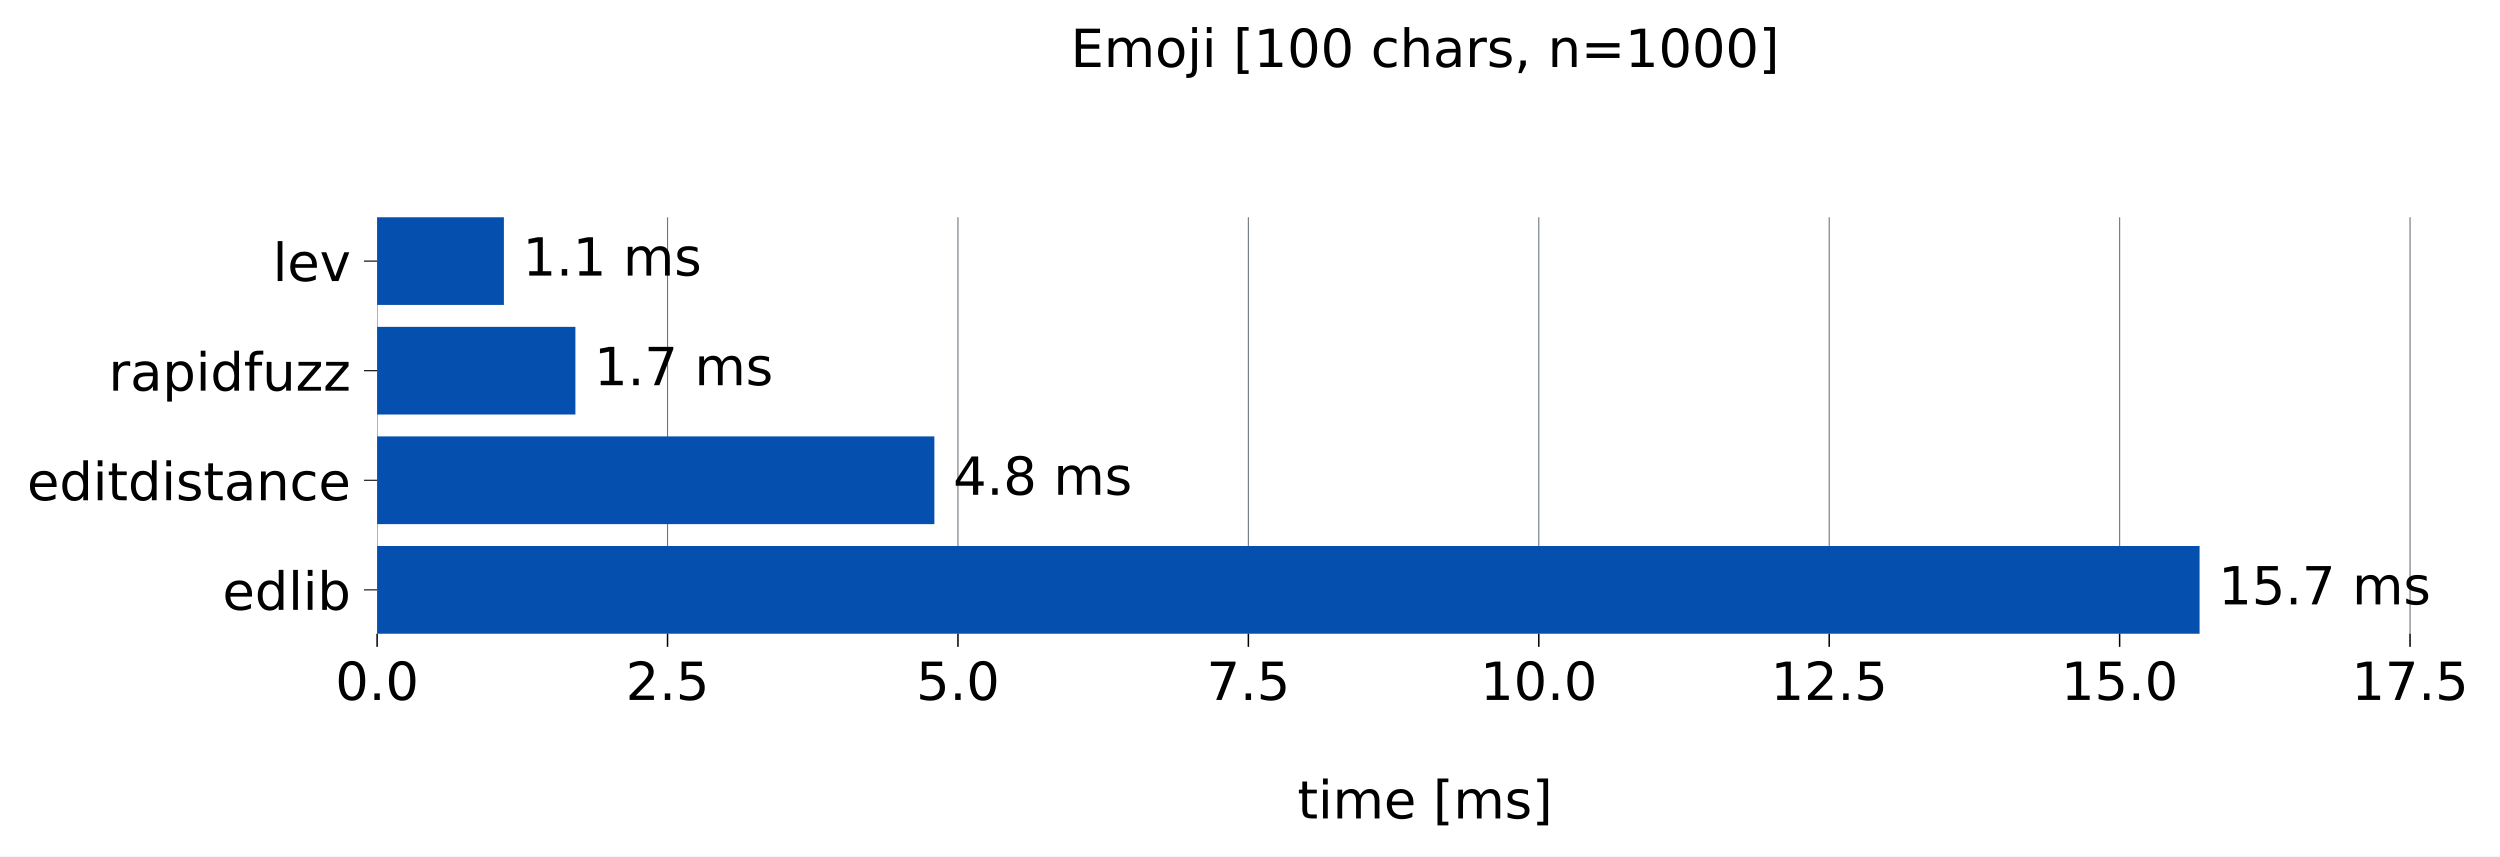
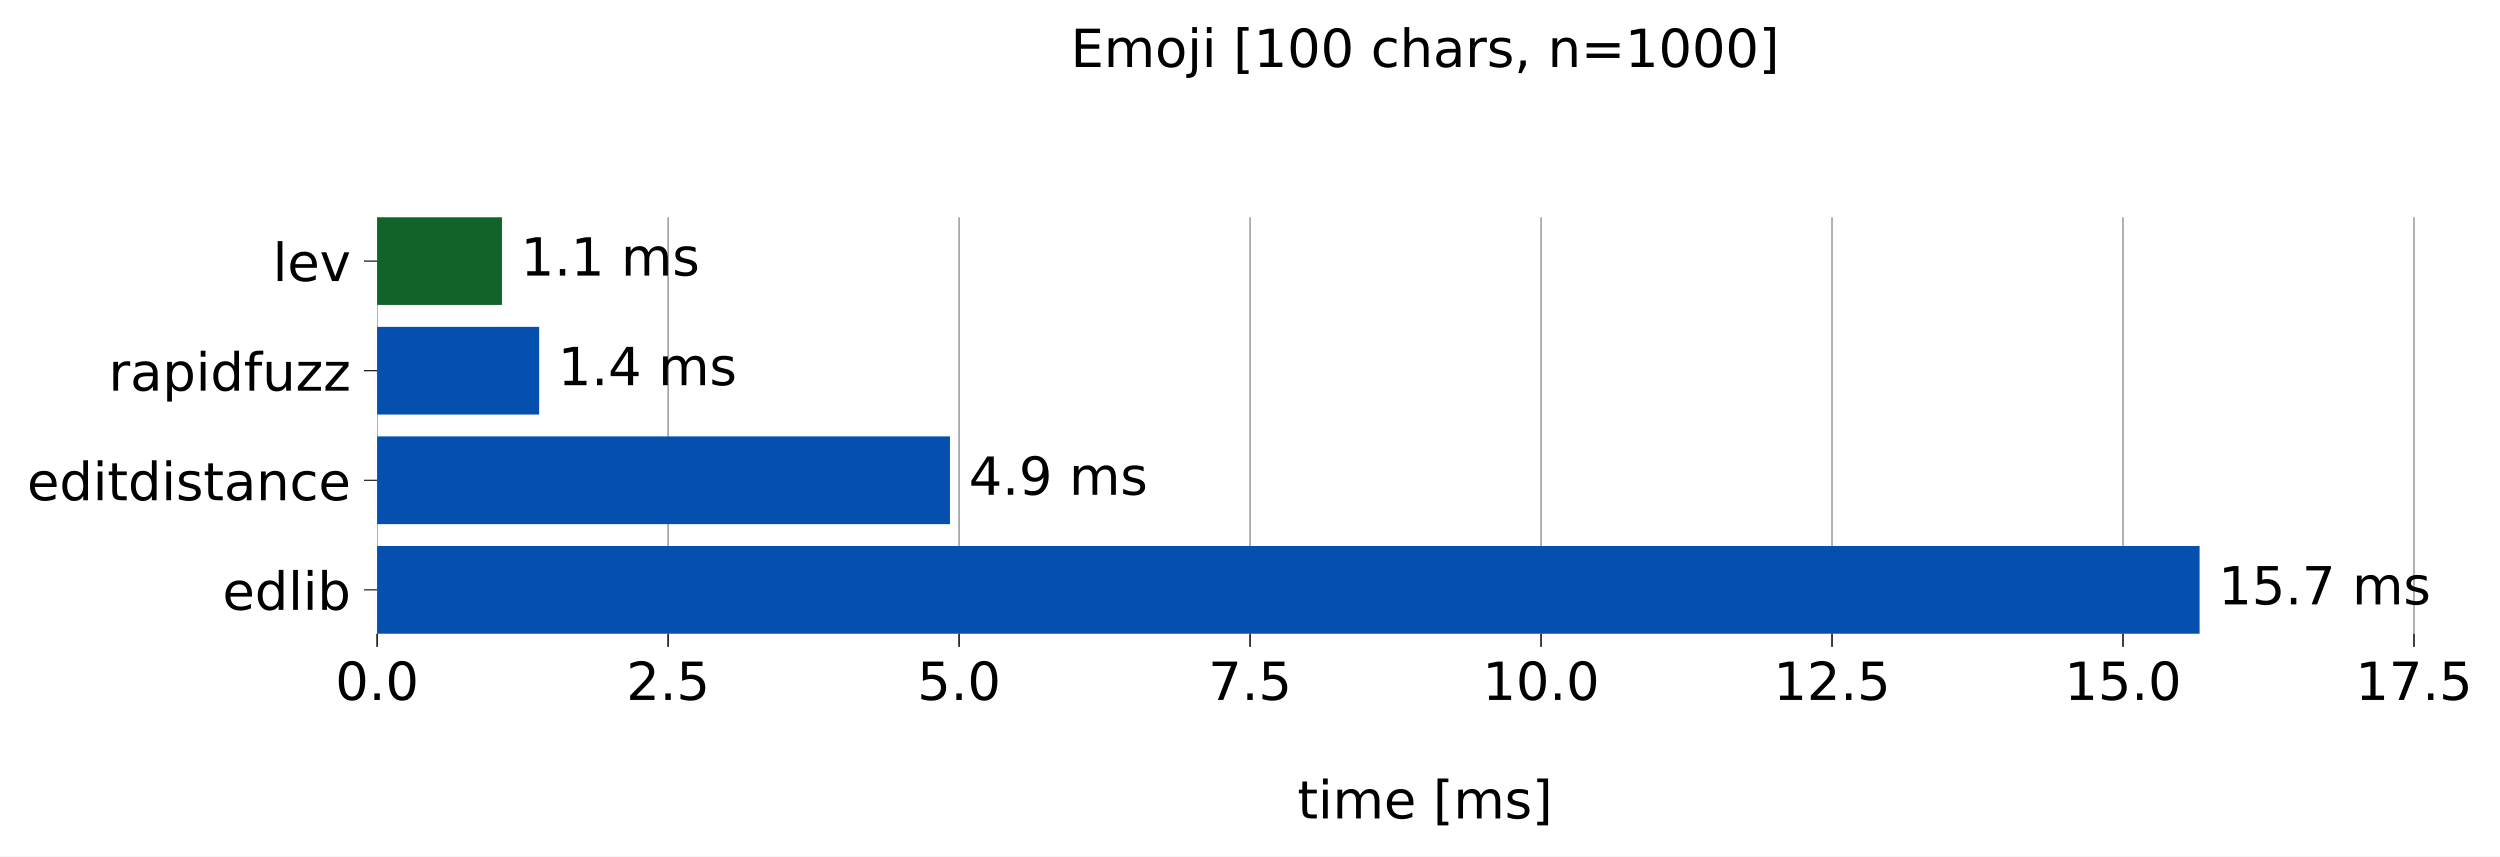
<svg xmlns="http://www.w3.org/2000/svg" xmlns:xlink="http://www.w3.org/1999/xlink" width="665.603pt" height="228.017pt" viewBox="0 0 665.603 228.017" version="1.1">
  <defs>
    <style type="text/css">*{stroke-linejoin: round; stroke-linecap: butt}</style>
  </defs>
  <g id="figure_1">
    <g id="patch_1">
      <path d="M 0 228.017 L 665.603 228.017 L 665.603 0 L 0 0 z " style="fill: #ffffff" />
    </g>
    <g id="axes_1">
      <g id="patch_2">
        <path d="M 100.403 168.718 L 658.403 168.718 L 658.403 57.838 L 100.403 57.838 z " style="fill: #ffffff" />
      </g>
      <g id="matplotlib.axis_1">
        <g id="xtick_1">
          <g id="line2d_1">
-             <path d="M 100.403 168.718 L 100.403 57.838 " clip-path="url(#p8af9ae2f28)" style="fill: none; stroke: #6e7781; stroke-width: 0.3; stroke-linecap: square" />
+             <path d="M 100.403 168.718 L 100.403 57.838 " clip-path="url(#p52df5a2350)" style="fill: none; stroke: #6e7781; stroke-width: 0.3; stroke-linecap: square" />
          </g>
          <g id="line2d_2">
            <defs>
-               <path id="m390689b3b1" d="M 0 0 L 0 3.5 " style="stroke: #000000; stroke-width: 0.4" />
+               <path id="md54bc2170e" d="M 0 0 L 0 3.5 " style="stroke: #000000; stroke-width: 0.4" />
            </defs>
            <g>
-               <use xlink:href="#m390689b3b1" x="100.403" y="168.718" style="stroke: #000000; stroke-width: 0.4" />
+               <use xlink:href="#md54bc2170e" x="100.403" y="168.718" style="stroke: #000000; stroke-width: 0.4" />
            </g>
          </g>
          <g id="text_1">
            <g transform="translate(89.27062 186.3556) scale(0.14 -0.14)">
              <defs>
                <path id="DejaVuSans-30" d="M 2034 4250 Q 1547 4250 1301 3770 Q 1056 3291 1056 2328 Q 1056 1369 1301 889 Q 1547 409 2034 409 Q 2525 409 2770 889 Q 3016 1369 3016 2328 Q 3016 3291 2770 3770 Q 2525 4250 2034 4250 z M 2034 4750 Q 2819 4750 3233 4129 Q 3647 3509 3647 2328 Q 3647 1150 3233 529 Q 2819 -91 2034 -91 Q 1250 -91 836 529 Q 422 1150 422 2328 Q 422 3509 836 4129 Q 1250 4750 2034 4750 z " transform="scale(0.015625)" />
                <path id="DejaVuSans-2e" d="M 684 794 L 1344 794 L 1344 0 L 684 0 L 684 794 z " transform="scale(0.015625)" />
              </defs>
              <use xlink:href="#DejaVuSans-30" />
              <use xlink:href="#DejaVuSans-2e" transform="translate(63.62305 0)" />
              <use xlink:href="#DejaVuSans-30" transform="translate(95.41016 0)" />
            </g>
          </g>
        </g>
        <g id="xtick_2">
          <g id="line2d_3">
-             <path d="M 177.724 168.718 L 177.724 57.838 " clip-path="url(#p8af9ae2f28)" style="fill: none; stroke: #6e7781; stroke-width: 0.3; stroke-linecap: square" />
+             <path d="M 177.874 168.718 L 177.874 57.838 " clip-path="url(#p52df5a2350)" style="fill: none; stroke: #6e7781; stroke-width: 0.3; stroke-linecap: square" />
          </g>
          <g id="line2d_4">
            <g>
-               <use xlink:href="#m390689b3b1" x="177.724" y="168.718" style="stroke: #000000; stroke-width: 0.4" />
+               <use xlink:href="#md54bc2170e" x="177.874" y="168.718" style="stroke: #000000; stroke-width: 0.4" />
            </g>
          </g>
          <g id="text_2">
-             <g transform="translate(166.5922 186.3556) scale(0.14 -0.14)">
+             <g transform="translate(166.7418 186.3556) scale(0.14 -0.14)">
              <defs>
                <path id="DejaVuSans-32" d="M 1228 531 L 3431 531 L 3431 0 L 469 0 L 469 531 Q 828 903 1448 1529 Q 2069 2156 2228 2338 Q 2531 2678 2651 2914 Q 2772 3150 2772 3378 Q 2772 3750 2511 3984 Q 2250 4219 1831 4219 Q 1534 4219 1204 4116 Q 875 4013 500 3803 L 500 4441 Q 881 4594 1212 4672 Q 1544 4750 1819 4750 Q 2544 4750 2975 4387 Q 3406 4025 3406 3419 Q 3406 3131 3298 2873 Q 3191 2616 2906 2266 Q 2828 2175 2409 1742 Q 1991 1309 1228 531 z " transform="scale(0.015625)" />
                <path id="DejaVuSans-35" d="M 691 4666 L 3169 4666 L 3169 4134 L 1269 4134 L 1269 2991 Q 1406 3038 1543 3061 Q 1681 3084 1819 3084 Q 2600 3084 3056 2656 Q 3513 2228 3513 1497 Q 3513 744 3044 326 Q 2575 -91 1722 -91 Q 1428 -91 1123 -41 Q 819 9 494 109 L 494 744 Q 775 591 1075 516 Q 1375 441 1709 441 Q 2250 441 2565 725 Q 2881 1009 2881 1497 Q 2881 1984 2565 2268 Q 2250 2553 1709 2553 Q 1456 2553 1204 2497 Q 953 2441 691 2322 L 691 4666 z " transform="scale(0.015625)" />
              </defs>
              <use xlink:href="#DejaVuSans-32" />
              <use xlink:href="#DejaVuSans-2e" transform="translate(63.62305 0)" />
              <use xlink:href="#DejaVuSans-35" transform="translate(95.41016 0)" />
            </g>
          </g>
        </g>
        <g id="xtick_3">
          <g id="line2d_5">
-             <path d="M 255.046 168.718 L 255.046 57.838 " clip-path="url(#p8af9ae2f28)" style="fill: none; stroke: #6e7781; stroke-width: 0.3; stroke-linecap: square" />
+             <path d="M 255.345 168.718 L 255.345 57.838 " clip-path="url(#p52df5a2350)" style="fill: none; stroke: #6e7781; stroke-width: 0.3; stroke-linecap: square" />
          </g>
          <g id="line2d_6">
            <g>
-               <use xlink:href="#m390689b3b1" x="255.046" y="168.718" style="stroke: #000000; stroke-width: 0.4" />
+               <use xlink:href="#md54bc2170e" x="255.345" y="168.718" style="stroke: #000000; stroke-width: 0.4" />
            </g>
          </g>
          <g id="text_3">
-             <g transform="translate(243.9138 186.3556) scale(0.14 -0.14)">
+             <g transform="translate(244.213 186.3556) scale(0.14 -0.14)">
              <use xlink:href="#DejaVuSans-35" />
              <use xlink:href="#DejaVuSans-2e" transform="translate(63.62305 0)" />
              <use xlink:href="#DejaVuSans-30" transform="translate(95.41016 0)" />
            </g>
          </g>
        </g>
        <g id="xtick_4">
          <g id="line2d_7">
-             <path d="M 332.368 168.718 L 332.368 57.838 " clip-path="url(#p8af9ae2f28)" style="fill: none; stroke: #6e7781; stroke-width: 0.3; stroke-linecap: square" />
+             <path d="M 332.816 168.718 L 332.816 57.838 " clip-path="url(#p52df5a2350)" style="fill: none; stroke: #6e7781; stroke-width: 0.3; stroke-linecap: square" />
          </g>
          <g id="line2d_8">
            <g>
-               <use xlink:href="#m390689b3b1" x="332.368" y="168.718" style="stroke: #000000; stroke-width: 0.4" />
+               <use xlink:href="#md54bc2170e" x="332.816" y="168.718" style="stroke: #000000; stroke-width: 0.4" />
            </g>
          </g>
          <g id="text_4">
-             <g transform="translate(321.2354 186.3556) scale(0.14 -0.14)">
+             <g transform="translate(321.6841 186.3556) scale(0.14 -0.14)">
              <defs>
                <path id="DejaVuSans-37" d="M 525 4666 L 3525 4666 L 3525 4397 L 1831 0 L 1172 0 L 2766 4134 L 525 4134 L 525 4666 z " transform="scale(0.015625)" />
              </defs>
              <use xlink:href="#DejaVuSans-37" />
              <use xlink:href="#DejaVuSans-2e" transform="translate(63.62305 0)" />
              <use xlink:href="#DejaVuSans-35" transform="translate(95.41016 0)" />
            </g>
          </g>
        </g>
        <g id="xtick_5">
          <g id="line2d_9">
-             <path d="M 409.689 168.718 L 409.689 57.838 " clip-path="url(#p8af9ae2f28)" style="fill: none; stroke: #6e7781; stroke-width: 0.3; stroke-linecap: square" />
+             <path d="M 410.287 168.718 L 410.287 57.838 " clip-path="url(#p52df5a2350)" style="fill: none; stroke: #6e7781; stroke-width: 0.3; stroke-linecap: square" />
          </g>
          <g id="line2d_10">
            <g>
-               <use xlink:href="#m390689b3b1" x="409.689" y="168.718" style="stroke: #000000; stroke-width: 0.4" />
+               <use xlink:href="#md54bc2170e" x="410.287" y="168.718" style="stroke: #000000; stroke-width: 0.4" />
            </g>
          </g>
          <g id="text_5">
-             <g transform="translate(394.1032 186.3556) scale(0.14 -0.14)">
+             <g transform="translate(394.7015 186.3556) scale(0.14 -0.14)">
              <defs>
                <path id="DejaVuSans-31" d="M 794 531 L 1825 531 L 1825 4091 L 703 3866 L 703 4441 L 1819 4666 L 2450 4666 L 2450 531 L 3481 531 L 3481 0 L 794 0 L 794 531 z " transform="scale(0.015625)" />
              </defs>
              <use xlink:href="#DejaVuSans-31" />
              <use xlink:href="#DejaVuSans-30" transform="translate(63.62305 0)" />
              <use xlink:href="#DejaVuSans-2e" transform="translate(127.2461 0)" />
              <use xlink:href="#DejaVuSans-30" transform="translate(159.0332 0)" />
            </g>
          </g>
        </g>
        <g id="xtick_6">
          <g id="line2d_11">
-             <path d="M 487.011 168.718 L 487.011 57.838 " clip-path="url(#p8af9ae2f28)" style="fill: none; stroke: #6e7781; stroke-width: 0.3; stroke-linecap: square" />
+             <path d="M 487.759 168.718 L 487.759 57.838 " clip-path="url(#p52df5a2350)" style="fill: none; stroke: #6e7781; stroke-width: 0.3; stroke-linecap: square" />
          </g>
          <g id="line2d_12">
            <g>
-               <use xlink:href="#m390689b3b1" x="487.011" y="168.718" style="stroke: #000000; stroke-width: 0.4" />
+               <use xlink:href="#md54bc2170e" x="487.759" y="168.718" style="stroke: #000000; stroke-width: 0.4" />
            </g>
          </g>
          <g id="text_6">
-             <g transform="translate(471.4248 186.3556) scale(0.14 -0.14)">
+             <g transform="translate(472.1727 186.3556) scale(0.14 -0.14)">
              <use xlink:href="#DejaVuSans-31" />
              <use xlink:href="#DejaVuSans-32" transform="translate(63.62305 0)" />
              <use xlink:href="#DejaVuSans-2e" transform="translate(127.2461 0)" />
              <use xlink:href="#DejaVuSans-35" transform="translate(159.0332 0)" />
            </g>
          </g>
        </g>
        <g id="xtick_7">
          <g id="line2d_13">
-             <path d="M 564.332 168.718 L 564.332 57.838 " clip-path="url(#p8af9ae2f28)" style="fill: none; stroke: #6e7781; stroke-width: 0.3; stroke-linecap: square" />
+             <path d="M 565.23 168.718 L 565.23 57.838 " clip-path="url(#p52df5a2350)" style="fill: none; stroke: #6e7781; stroke-width: 0.3; stroke-linecap: square" />
          </g>
          <g id="line2d_14">
            <g>
-               <use xlink:href="#m390689b3b1" x="564.332" y="168.718" style="stroke: #000000; stroke-width: 0.4" />
+               <use xlink:href="#md54bc2170e" x="565.23" y="168.718" style="stroke: #000000; stroke-width: 0.4" />
            </g>
          </g>
          <g id="text_7">
-             <g transform="translate(548.7463 186.3556) scale(0.14 -0.14)">
+             <g transform="translate(549.6439 186.3556) scale(0.14 -0.14)">
              <use xlink:href="#DejaVuSans-31" />
              <use xlink:href="#DejaVuSans-35" transform="translate(63.62305 0)" />
              <use xlink:href="#DejaVuSans-2e" transform="translate(127.2461 0)" />
              <use xlink:href="#DejaVuSans-30" transform="translate(159.0332 0)" />
            </g>
          </g>
        </g>
        <g id="xtick_8">
          <g id="line2d_15">
-             <path d="M 641.654 168.718 L 641.654 57.838 " clip-path="url(#p8af9ae2f28)" style="fill: none; stroke: #6e7781; stroke-width: 0.3; stroke-linecap: square" />
+             <path d="M 642.701 168.718 L 642.701 57.838 " clip-path="url(#p52df5a2350)" style="fill: none; stroke: #6e7781; stroke-width: 0.3; stroke-linecap: square" />
          </g>
          <g id="line2d_16">
            <g>
-               <use xlink:href="#m390689b3b1" x="641.654" y="168.718" style="stroke: #000000; stroke-width: 0.4" />
+               <use xlink:href="#md54bc2170e" x="642.701" y="168.718" style="stroke: #000000; stroke-width: 0.4" />
            </g>
          </g>
          <g id="text_8">
-             <g transform="translate(626.0679 186.3556) scale(0.14 -0.14)">
+             <g transform="translate(627.115 186.3556) scale(0.14 -0.14)">
              <use xlink:href="#DejaVuSans-31" />
              <use xlink:href="#DejaVuSans-37" transform="translate(63.62305 0)" />
              <use xlink:href="#DejaVuSans-2e" transform="translate(127.2461 0)" />
              <use xlink:href="#DejaVuSans-35" transform="translate(159.0332 0)" />
            </g>
          </g>
        </g>
        <g id="text_9">
          <g transform="translate(345.4364 217.905) scale(0.14 -0.14)">
            <defs>
              <path id="DejaVuSans-74" d="M 1172 4494 L 1172 3500 L 2356 3500 L 2356 3053 L 1172 3053 L 1172 1153 Q 1172 725 1289 603 Q 1406 481 1766 481 L 2356 481 L 2356 0 L 1766 0 Q 1100 0 847 248 Q 594 497 594 1153 L 594 3053 L 172 3053 L 172 3500 L 594 3500 L 594 4494 L 1172 4494 z " transform="scale(0.015625)" />
              <path id="DejaVuSans-69" d="M 603 3500 L 1178 3500 L 1178 0 L 603 0 L 603 3500 z M 603 4863 L 1178 4863 L 1178 4134 L 603 4134 L 603 4863 z " transform="scale(0.015625)" />
              <path id="DejaVuSans-6d" d="M 3328 2828 Q 3544 3216 3844 3400 Q 4144 3584 4550 3584 Q 5097 3584 5394 3201 Q 5691 2819 5691 2113 L 5691 0 L 5113 0 L 5113 2094 Q 5113 2597 4934 2840 Q 4756 3084 4391 3084 Q 3944 3084 3684 2787 Q 3425 2491 3425 1978 L 3425 0 L 2847 0 L 2847 2094 Q 2847 2600 2669 2842 Q 2491 3084 2119 3084 Q 1678 3084 1418 2786 Q 1159 2488 1159 1978 L 1159 0 L 581 0 L 581 3500 L 1159 3500 L 1159 2956 Q 1356 3278 1631 3431 Q 1906 3584 2284 3584 Q 2666 3584 2933 3390 Q 3200 3197 3328 2828 z " transform="scale(0.015625)" />
              <path id="DejaVuSans-65" d="M 3597 1894 L 3597 1613 L 953 1613 Q 991 1019 1311 708 Q 1631 397 2203 397 Q 2534 397 2845 478 Q 3156 559 3463 722 L 3463 178 Q 3153 47 2828 -22 Q 2503 -91 2169 -91 Q 1331 -91 842 396 Q 353 884 353 1716 Q 353 2575 817 3079 Q 1281 3584 2069 3584 Q 2775 3584 3186 3129 Q 3597 2675 3597 1894 z M 3022 2063 Q 3016 2534 2758 2815 Q 2500 3097 2075 3097 Q 1594 3097 1305 2825 Q 1016 2553 972 2059 L 3022 2063 z " transform="scale(0.015625)" />
              <path id="DejaVuSans-20" transform="scale(0.015625)" />
              <path id="DejaVuSans-5b" d="M 550 4863 L 1875 4863 L 1875 4416 L 1125 4416 L 1125 -397 L 1875 -397 L 1875 -844 L 550 -844 L 550 4863 z " transform="scale(0.015625)" />
              <path id="DejaVuSans-73" d="M 2834 3397 L 2834 2853 Q 2591 2978 2328 3040 Q 2066 3103 1784 3103 Q 1356 3103 1142 2972 Q 928 2841 928 2578 Q 928 2378 1081 2264 Q 1234 2150 1697 2047 L 1894 2003 Q 2506 1872 2764 1633 Q 3022 1394 3022 966 Q 3022 478 2636 193 Q 2250 -91 1575 -91 Q 1294 -91 989 -36 Q 684 19 347 128 L 347 722 Q 666 556 975 473 Q 1284 391 1588 391 Q 1994 391 2212 530 Q 2431 669 2431 922 Q 2431 1156 2273 1281 Q 2116 1406 1581 1522 L 1381 1569 Q 847 1681 609 1914 Q 372 2147 372 2553 Q 372 3047 722 3315 Q 1072 3584 1716 3584 Q 2034 3584 2315 3537 Q 2597 3491 2834 3397 z " transform="scale(0.015625)" />
              <path id="DejaVuSans-5d" d="M 1947 4863 L 1947 -844 L 622 -844 L 622 -397 L 1369 -397 L 1369 4416 L 622 4416 L 622 4863 L 1947 4863 z " transform="scale(0.015625)" />
            </defs>
            <use xlink:href="#DejaVuSans-74" />
            <use xlink:href="#DejaVuSans-69" transform="translate(39.20898 0)" />
            <use xlink:href="#DejaVuSans-6d" transform="translate(66.99219 0)" />
            <use xlink:href="#DejaVuSans-65" transform="translate(164.4043 0)" />
            <use xlink:href="#DejaVuSans-20" transform="translate(225.9277 0)" />
            <use xlink:href="#DejaVuSans-5b" transform="translate(257.7148 0)" />
            <use xlink:href="#DejaVuSans-6d" transform="translate(296.7285 0)" />
            <use xlink:href="#DejaVuSans-73" transform="translate(394.1406 0)" />
            <use xlink:href="#DejaVuSans-5d" transform="translate(446.2402 0)" />
          </g>
        </g>
      </g>
      <g id="matplotlib.axis_2">
        <g id="ytick_1">
          <g id="line2d_17">
            <defs>
-               <path id="m111597ce07" d="M 0 0 L -3.5 0 " style="stroke: #000000; stroke-width: 0.3" />
+               <path id="m4d98676b20" d="M 0 0 L -3.5 0 " style="stroke: #000000; stroke-width: 0.3" />
            </defs>
            <g>
-               <use xlink:href="#m111597ce07" x="100.403" y="157.046" style="stroke: #000000; stroke-width: 0.3" />
+               <use xlink:href="#m4d98676b20" x="100.403" y="157.046" style="stroke: #000000; stroke-width: 0.3" />
            </g>
          </g>
          <g id="text_10">
            <g transform="translate(59.23406 162.3651) scale(0.14 -0.14)">
              <defs>
                <path id="DejaVuSans-64" d="M 2906 2969 L 2906 4863 L 3481 4863 L 3481 0 L 2906 0 L 2906 525 Q 2725 213 2448 61 Q 2172 -91 1784 -91 Q 1150 -91 751 415 Q 353 922 353 1747 Q 353 2572 751 3078 Q 1150 3584 1784 3584 Q 2172 3584 2448 3432 Q 2725 3281 2906 2969 z M 947 1747 Q 947 1113 1208 752 Q 1469 391 1925 391 Q 2381 391 2643 752 Q 2906 1113 2906 1747 Q 2906 2381 2643 2742 Q 2381 3103 1925 3103 Q 1469 3103 1208 2742 Q 947 2381 947 1747 z " transform="scale(0.015625)" />
                <path id="DejaVuSans-6c" d="M 603 4863 L 1178 4863 L 1178 0 L 603 0 L 603 4863 z " transform="scale(0.015625)" />
                <path id="DejaVuSans-62" d="M 3116 1747 Q 3116 2381 2855 2742 Q 2594 3103 2138 3103 Q 1681 3103 1420 2742 Q 1159 2381 1159 1747 Q 1159 1113 1420 752 Q 1681 391 2138 391 Q 2594 391 2855 752 Q 3116 1113 3116 1747 z M 1159 2969 Q 1341 3281 1617 3432 Q 1894 3584 2278 3584 Q 2916 3584 3314 3078 Q 3713 2572 3713 1747 Q 3713 922 3314 415 Q 2916 -91 2278 -91 Q 1894 -91 1617 61 Q 1341 213 1159 525 L 1159 0 L 581 0 L 581 4863 L 1159 4863 L 1159 2969 z " transform="scale(0.015625)" />
              </defs>
              <use xlink:href="#DejaVuSans-65" />
              <use xlink:href="#DejaVuSans-64" transform="translate(61.52344 0)" />
              <use xlink:href="#DejaVuSans-6c" transform="translate(125 0)" />
              <use xlink:href="#DejaVuSans-69" transform="translate(152.7832 0)" />
              <use xlink:href="#DejaVuSans-62" transform="translate(180.5664 0)" />
            </g>
          </g>
        </g>
        <g id="ytick_2">
          <g id="line2d_18">
            <g>
-               <use xlink:href="#m111597ce07" x="100.403" y="127.867" style="stroke: #000000; stroke-width: 0.3" />
+               <use xlink:href="#m4d98676b20" x="100.403" y="127.867" style="stroke: #000000; stroke-width: 0.3" />
            </g>
          </g>
          <g id="text_11">
            <g transform="translate(7.2 133.1862) scale(0.14 -0.14)">
              <defs>
                <path id="DejaVuSans-61" d="M 2194 1759 Q 1497 1759 1228 1600 Q 959 1441 959 1056 Q 959 750 1161 570 Q 1363 391 1709 391 Q 2188 391 2477 730 Q 2766 1069 2766 1631 L 2766 1759 L 2194 1759 z M 3341 1997 L 3341 0 L 2766 0 L 2766 531 Q 2569 213 2275 61 Q 1981 -91 1556 -91 Q 1019 -91 701 211 Q 384 513 384 1019 Q 384 1609 779 1909 Q 1175 2209 1959 2209 L 2766 2209 L 2766 2266 Q 2766 2663 2505 2880 Q 2244 3097 1772 3097 Q 1472 3097 1187 3025 Q 903 2953 641 2809 L 641 3341 Q 956 3463 1253 3523 Q 1550 3584 1831 3584 Q 2591 3584 2966 3190 Q 3341 2797 3341 1997 z " transform="scale(0.015625)" />
                <path id="DejaVuSans-6e" d="M 3513 2113 L 3513 0 L 2938 0 L 2938 2094 Q 2938 2591 2744 2837 Q 2550 3084 2163 3084 Q 1697 3084 1428 2787 Q 1159 2491 1159 1978 L 1159 0 L 581 0 L 581 3500 L 1159 3500 L 1159 2956 Q 1366 3272 1645 3428 Q 1925 3584 2291 3584 Q 2894 3584 3203 3211 Q 3513 2838 3513 2113 z " transform="scale(0.015625)" />
                <path id="DejaVuSans-63" d="M 3122 3366 L 3122 2828 Q 2878 2963 2633 3030 Q 2388 3097 2138 3097 Q 1578 3097 1268 2742 Q 959 2388 959 1747 Q 959 1106 1268 751 Q 1578 397 2138 397 Q 2388 397 2633 464 Q 2878 531 3122 666 L 3122 134 Q 2881 22 2623 -34 Q 2366 -91 2075 -91 Q 1284 -91 818 406 Q 353 903 353 1747 Q 353 2603 823 3093 Q 1294 3584 2113 3584 Q 2378 3584 2631 3529 Q 2884 3475 3122 3366 z " transform="scale(0.015625)" />
              </defs>
              <use xlink:href="#DejaVuSans-65" />
              <use xlink:href="#DejaVuSans-64" transform="translate(61.52344 0)" />
              <use xlink:href="#DejaVuSans-69" transform="translate(125 0)" />
              <use xlink:href="#DejaVuSans-74" transform="translate(152.7832 0)" />
              <use xlink:href="#DejaVuSans-64" transform="translate(191.9922 0)" />
              <use xlink:href="#DejaVuSans-69" transform="translate(255.4688 0)" />
              <use xlink:href="#DejaVuSans-73" transform="translate(283.252 0)" />
              <use xlink:href="#DejaVuSans-74" transform="translate(335.3516 0)" />
              <use xlink:href="#DejaVuSans-61" transform="translate(374.5605 0)" />
              <use xlink:href="#DejaVuSans-6e" transform="translate(435.8398 0)" />
              <use xlink:href="#DejaVuSans-63" transform="translate(499.2188 0)" />
              <use xlink:href="#DejaVuSans-65" transform="translate(554.1992 0)" />
            </g>
          </g>
        </g>
        <g id="ytick_3">
          <g id="line2d_19">
            <g>
-               <use xlink:href="#m111597ce07" x="100.403" y="98.688" style="stroke: #000000; stroke-width: 0.3" />
+               <use xlink:href="#m4d98676b20" x="100.403" y="98.688" style="stroke: #000000; stroke-width: 0.3" />
            </g>
          </g>
          <g id="text_12">
            <g transform="translate(28.90656 104.0072) scale(0.14 -0.14)">
              <defs>
                <path id="DejaVuSans-72" d="M 2631 2963 Q 2534 3019 2420 3045 Q 2306 3072 2169 3072 Q 1681 3072 1420 2755 Q 1159 2438 1159 1844 L 1159 0 L 581 0 L 581 3500 L 1159 3500 L 1159 2956 Q 1341 3275 1631 3429 Q 1922 3584 2338 3584 Q 2397 3584 2469 3576 Q 2541 3569 2628 3553 L 2631 2963 z " transform="scale(0.015625)" />
                <path id="DejaVuSans-70" d="M 1159 525 L 1159 -1331 L 581 -1331 L 581 3500 L 1159 3500 L 1159 2969 Q 1341 3281 1617 3432 Q 1894 3584 2278 3584 Q 2916 3584 3314 3078 Q 3713 2572 3713 1747 Q 3713 922 3314 415 Q 2916 -91 2278 -91 Q 1894 -91 1617 61 Q 1341 213 1159 525 z M 3116 1747 Q 3116 2381 2855 2742 Q 2594 3103 2138 3103 Q 1681 3103 1420 2742 Q 1159 2381 1159 1747 Q 1159 1113 1420 752 Q 1681 391 2138 391 Q 2594 391 2855 752 Q 3116 1113 3116 1747 z " transform="scale(0.015625)" />
                <path id="DejaVuSans-66" d="M 2375 4863 L 2375 4384 L 1825 4384 Q 1516 4384 1395 4259 Q 1275 4134 1275 3809 L 1275 3500 L 2222 3500 L 2222 3053 L 1275 3053 L 1275 0 L 697 0 L 697 3053 L 147 3053 L 147 3500 L 697 3500 L 697 3744 Q 697 4328 969 4595 Q 1241 4863 1831 4863 L 2375 4863 z " transform="scale(0.015625)" />
                <path id="DejaVuSans-75" d="M 544 1381 L 544 3500 L 1119 3500 L 1119 1403 Q 1119 906 1312 657 Q 1506 409 1894 409 Q 2359 409 2629 706 Q 2900 1003 2900 1516 L 2900 3500 L 3475 3500 L 3475 0 L 2900 0 L 2900 538 Q 2691 219 2414 64 Q 2138 -91 1772 -91 Q 1169 -91 856 284 Q 544 659 544 1381 z M 1991 3584 L 1991 3584 z " transform="scale(0.015625)" />
                <path id="DejaVuSans-7a" d="M 353 3500 L 3084 3500 L 3084 2975 L 922 459 L 3084 459 L 3084 0 L 275 0 L 275 525 L 2438 3041 L 353 3041 L 353 3500 z " transform="scale(0.015625)" />
              </defs>
              <use xlink:href="#DejaVuSans-72" />
              <use xlink:href="#DejaVuSans-61" transform="translate(41.11328 0)" />
              <use xlink:href="#DejaVuSans-70" transform="translate(102.3926 0)" />
              <use xlink:href="#DejaVuSans-69" transform="translate(165.8691 0)" />
              <use xlink:href="#DejaVuSans-64" transform="translate(193.6523 0)" />
              <use xlink:href="#DejaVuSans-66" transform="translate(257.1289 0)" />
              <use xlink:href="#DejaVuSans-75" transform="translate(292.334 0)" />
              <use xlink:href="#DejaVuSans-7a" transform="translate(355.7129 0)" />
              <use xlink:href="#DejaVuSans-7a" transform="translate(408.2031 0)" />
            </g>
          </g>
        </g>
        <g id="ytick_4">
          <g id="line2d_20">
            <g>
-               <use xlink:href="#m111597ce07" x="100.403" y="69.509" style="stroke: #000000; stroke-width: 0.3" />
+               <use xlink:href="#m4d98676b20" x="100.403" y="69.509" style="stroke: #000000; stroke-width: 0.3" />
            </g>
          </g>
          <g id="text_13">
            <g transform="translate(72.61281 74.8283) scale(0.14 -0.14)">
              <defs>
                <path id="DejaVuSans-76" d="M 191 3500 L 800 3500 L 1894 563 L 2988 3500 L 3597 3500 L 2284 0 L 1503 0 L 191 3500 z " transform="scale(0.015625)" />
              </defs>
              <use xlink:href="#DejaVuSans-6c" />
              <use xlink:href="#DejaVuSans-65" transform="translate(27.7832 0)" />
              <use xlink:href="#DejaVuSans-76" transform="translate(89.30664 0)" />
            </g>
          </g>
        </g>
      </g>
      <g id="patch_3">
-         <path d="M 100.403 168.718 L 585.62 168.718 L 585.62 145.375 L 100.403 145.375 z " clip-path="url(#p8af9ae2f28)" style="fill: #0550ae" />
+         <path d="M 100.403 168.718 L 585.62 168.718 L 585.62 145.375 L 100.403 145.375 z " clip-path="url(#p52df5a2350)" style="fill: #0550ae" />
      </g>
      <g id="patch_4">
-         <path d="M 100.403 139.539 L 248.769 139.539 L 248.769 116.196 L 100.403 116.196 z " clip-path="url(#p8af9ae2f28)" style="fill: #0550ae" />
+         <path d="M 100.403 139.539 L 252.925 139.539 L 252.925 116.196 L 100.403 116.196 z " clip-path="url(#p52df5a2350)" style="fill: #0550ae" />
      </g>
      <g id="patch_5">
-         <path d="M 100.403 110.36 L 153.195 110.36 L 153.195 87.017 L 100.403 87.017 z " clip-path="url(#p8af9ae2f28)" style="fill: #0550ae" />
+         <path d="M 100.403 110.36 L 143.541 110.36 L 143.541 87.017 L 100.403 87.017 z " clip-path="url(#p52df5a2350)" style="fill: #0550ae" />
      </g>
      <g id="patch_6">
-         <path d="M 100.403 81.181 L 134.16 81.181 L 134.16 57.838 L 100.403 57.838 z " clip-path="url(#p8af9ae2f28)" style="fill: #0550ae" />
+         <path d="M 100.403 81.181 L 133.644 81.181 L 133.644 57.838 L 100.403 57.838 z " clip-path="url(#p52df5a2350)" style="fill: #116329" />
      </g>
      <g id="text_14">
        <g transform="translate(590.6202 160.9094) scale(0.14 -0.14)">
          <use xlink:href="#DejaVuSans-31" />
          <use xlink:href="#DejaVuSans-35" transform="translate(63.62305 0)" />
          <use xlink:href="#DejaVuSans-2e" transform="translate(127.2461 0)" />
          <use xlink:href="#DejaVuSans-37" transform="translate(159.0332 0)" />
          <use xlink:href="#DejaVuSans-20" transform="translate(222.6562 0)" />
          <use xlink:href="#DejaVuSans-6d" transform="translate(254.4434 0)" />
          <use xlink:href="#DejaVuSans-73" transform="translate(351.8555 0)" />
        </g>
      </g>
      <g id="text_15">
-         <g transform="translate(253.7687 131.7304) scale(0.14 -0.14)">
+         <g transform="translate(257.9255 131.7304) scale(0.14 -0.14)">
          <defs>
            <path id="DejaVuSans-34" d="M 2419 4116 L 825 1625 L 2419 1625 L 2419 4116 z M 2253 4666 L 3047 4666 L 3047 1625 L 3713 1625 L 3713 1100 L 3047 1100 L 3047 0 L 2419 0 L 2419 1100 L 313 1100 L 313 1709 L 2253 4666 z " transform="scale(0.015625)" />
-             <path id="DejaVuSans-38" d="M 2034 2216 Q 1584 2216 1326 1975 Q 1069 1734 1069 1313 Q 1069 891 1326 650 Q 1584 409 2034 409 Q 2484 409 2743 651 Q 3003 894 3003 1313 Q 3003 1734 2745 1975 Q 2488 2216 2034 2216 z M 1403 2484 Q 997 2584 770 2862 Q 544 3141 544 3541 Q 544 4100 942 4425 Q 1341 4750 2034 4750 Q 2731 4750 3128 4425 Q 3525 4100 3525 3541 Q 3525 3141 3298 2862 Q 3072 2584 2669 2484 Q 3125 2378 3379 2068 Q 3634 1759 3634 1313 Q 3634 634 3220 271 Q 2806 -91 2034 -91 Q 1263 -91 848 271 Q 434 634 434 1313 Q 434 1759 690 2068 Q 947 2378 1403 2484 z M 1172 3481 Q 1172 3119 1398 2916 Q 1625 2713 2034 2713 Q 2441 2713 2670 2916 Q 2900 3119 2900 3481 Q 2900 3844 2670 4047 Q 2441 4250 2034 4250 Q 1625 4250 1398 4047 Q 1172 3844 1172 3481 z " transform="scale(0.015625)" />
+             <path id="DejaVuSans-39" d="M 703 97 L 703 672 Q 941 559 1184 500 Q 1428 441 1663 441 Q 2288 441 2617 861 Q 2947 1281 2994 2138 Q 2813 1869 2534 1725 Q 2256 1581 1919 1581 Q 1219 1581 811 2004 Q 403 2428 403 3163 Q 403 3881 828 4315 Q 1253 4750 1959 4750 Q 2769 4750 3195 4129 Q 3622 3509 3622 2328 Q 3622 1225 3098 567 Q 2575 -91 1691 -91 Q 1453 -91 1209 -44 Q 966 3 703 97 z M 1959 2075 Q 2384 2075 2632 2365 Q 2881 2656 2881 3163 Q 2881 3666 2632 3958 Q 2384 4250 1959 4250 Q 1534 4250 1286 3958 Q 1038 3666 1038 3163 Q 1038 2656 1286 2365 Q 1534 2075 1959 2075 z " transform="scale(0.015625)" />
          </defs>
          <use xlink:href="#DejaVuSans-34" />
          <use xlink:href="#DejaVuSans-2e" transform="translate(63.62305 0)" />
-           <use xlink:href="#DejaVuSans-38" transform="translate(95.41016 0)" />
+           <use xlink:href="#DejaVuSans-39" transform="translate(95.41016 0)" />
          <use xlink:href="#DejaVuSans-20" transform="translate(159.0332 0)" />
          <use xlink:href="#DejaVuSans-6d" transform="translate(190.8203 0)" />
          <use xlink:href="#DejaVuSans-73" transform="translate(288.2324 0)" />
        </g>
      </g>
      <g id="text_16">
-         <g transform="translate(158.1954 102.5515) scale(0.14 -0.14)">
+         <g transform="translate(148.5413 102.5515) scale(0.14 -0.14)">
          <use xlink:href="#DejaVuSans-31" />
          <use xlink:href="#DejaVuSans-2e" transform="translate(63.62305 0)" />
-           <use xlink:href="#DejaVuSans-37" transform="translate(95.41016 0)" />
+           <use xlink:href="#DejaVuSans-34" transform="translate(95.41016 0)" />
          <use xlink:href="#DejaVuSans-20" transform="translate(159.0332 0)" />
          <use xlink:href="#DejaVuSans-6d" transform="translate(190.8203 0)" />
          <use xlink:href="#DejaVuSans-73" transform="translate(288.2324 0)" />
        </g>
      </g>
      <g id="text_17">
-         <g transform="translate(139.1601 73.37252) scale(0.14 -0.14)">
+         <g transform="translate(138.6444 73.37252) scale(0.14 -0.14)">
          <use xlink:href="#DejaVuSans-31" />
          <use xlink:href="#DejaVuSans-2e" transform="translate(63.62305 0)" />
          <use xlink:href="#DejaVuSans-31" transform="translate(95.41016 0)" />
          <use xlink:href="#DejaVuSans-20" transform="translate(159.0332 0)" />
          <use xlink:href="#DejaVuSans-6d" transform="translate(190.8203 0)" />
          <use xlink:href="#DejaVuSans-73" transform="translate(288.2324 0)" />
        </g>
      </g>
      <g id="text_18">
        <g transform="translate(285.0505 17.83781) scale(0.14 -0.14)">
          <defs>
            <path id="DejaVuSans-45" d="M 628 4666 L 3578 4666 L 3578 4134 L 1259 4134 L 1259 2753 L 3481 2753 L 3481 2222 L 1259 2222 L 1259 531 L 3634 531 L 3634 0 L 628 0 L 628 4666 z " transform="scale(0.015625)" />
            <path id="DejaVuSans-6f" d="M 1959 3097 Q 1497 3097 1228 2736 Q 959 2375 959 1747 Q 959 1119 1226 758 Q 1494 397 1959 397 Q 2419 397 2687 759 Q 2956 1122 2956 1747 Q 2956 2369 2687 2733 Q 2419 3097 1959 3097 z M 1959 3584 Q 2709 3584 3137 3096 Q 3566 2609 3566 1747 Q 3566 888 3137 398 Q 2709 -91 1959 -91 Q 1206 -91 779 398 Q 353 888 353 1747 Q 353 2609 779 3096 Q 1206 3584 1959 3584 z " transform="scale(0.015625)" />
            <path id="DejaVuSans-6a" d="M 603 3500 L 1178 3500 L 1178 -63 Q 1178 -731 923 -1031 Q 669 -1331 103 -1331 L -116 -1331 L -116 -844 L 38 -844 Q 366 -844 484 -692 Q 603 -541 603 -63 L 603 3500 z M 603 4863 L 1178 4863 L 1178 4134 L 603 4134 L 603 4863 z " transform="scale(0.015625)" />
            <path id="DejaVuSans-68" d="M 3513 2113 L 3513 0 L 2938 0 L 2938 2094 Q 2938 2591 2744 2837 Q 2550 3084 2163 3084 Q 1697 3084 1428 2787 Q 1159 2491 1159 1978 L 1159 0 L 581 0 L 581 4863 L 1159 4863 L 1159 2956 Q 1366 3272 1645 3428 Q 1925 3584 2291 3584 Q 2894 3584 3203 3211 Q 3513 2838 3513 2113 z " transform="scale(0.015625)" />
            <path id="DejaVuSans-2c" d="M 750 794 L 1409 794 L 1409 256 L 897 -744 L 494 -744 L 750 256 L 750 794 z " transform="scale(0.015625)" />
            <path id="DejaVuSans-3d" d="M 678 2906 L 4684 2906 L 4684 2381 L 678 2381 L 678 2906 z M 678 1631 L 4684 1631 L 4684 1100 L 678 1100 L 678 1631 z " transform="scale(0.015625)" />
          </defs>
          <use xlink:href="#DejaVuSans-45" />
          <use xlink:href="#DejaVuSans-6d" transform="translate(63.18359 0)" />
          <use xlink:href="#DejaVuSans-6f" transform="translate(160.5957 0)" />
          <use xlink:href="#DejaVuSans-6a" transform="translate(221.7773 0)" />
          <use xlink:href="#DejaVuSans-69" transform="translate(249.5605 0)" />
          <use xlink:href="#DejaVuSans-20" transform="translate(277.3438 0)" />
          <use xlink:href="#DejaVuSans-5b" transform="translate(309.1309 0)" />
          <use xlink:href="#DejaVuSans-31" transform="translate(348.1445 0)" />
          <use xlink:href="#DejaVuSans-30" transform="translate(411.7676 0)" />
          <use xlink:href="#DejaVuSans-30" transform="translate(475.3906 0)" />
          <use xlink:href="#DejaVuSans-20" transform="translate(539.0137 0)" />
          <use xlink:href="#DejaVuSans-63" transform="translate(570.8008 0)" />
          <use xlink:href="#DejaVuSans-68" transform="translate(625.7812 0)" />
          <use xlink:href="#DejaVuSans-61" transform="translate(689.1602 0)" />
          <use xlink:href="#DejaVuSans-72" transform="translate(750.4395 0)" />
          <use xlink:href="#DejaVuSans-73" transform="translate(791.5527 0)" />
          <use xlink:href="#DejaVuSans-2c" transform="translate(843.6523 0)" />
          <use xlink:href="#DejaVuSans-20" transform="translate(875.4395 0)" />
          <use xlink:href="#DejaVuSans-6e" transform="translate(907.2266 0)" />
          <use xlink:href="#DejaVuSans-3d" transform="translate(970.6055 0)" />
          <use xlink:href="#DejaVuSans-31" transform="translate(1054.395 0)" />
          <use xlink:href="#DejaVuSans-30" transform="translate(1118.018 0)" />
          <use xlink:href="#DejaVuSans-30" transform="translate(1181.641 0)" />
          <use xlink:href="#DejaVuSans-30" transform="translate(1245.264 0)" />
          <use xlink:href="#DejaVuSans-5d" transform="translate(1308.887 0)" />
        </g>
      </g>
    </g>
  </g>
  <defs>
-     <clipPath id="p8af9ae2f28">
+     <clipPath id="p52df5a2350">
      <rect x="100.403" y="57.838" width="558" height="110.88" />
    </clipPath>
  </defs>
</svg>
